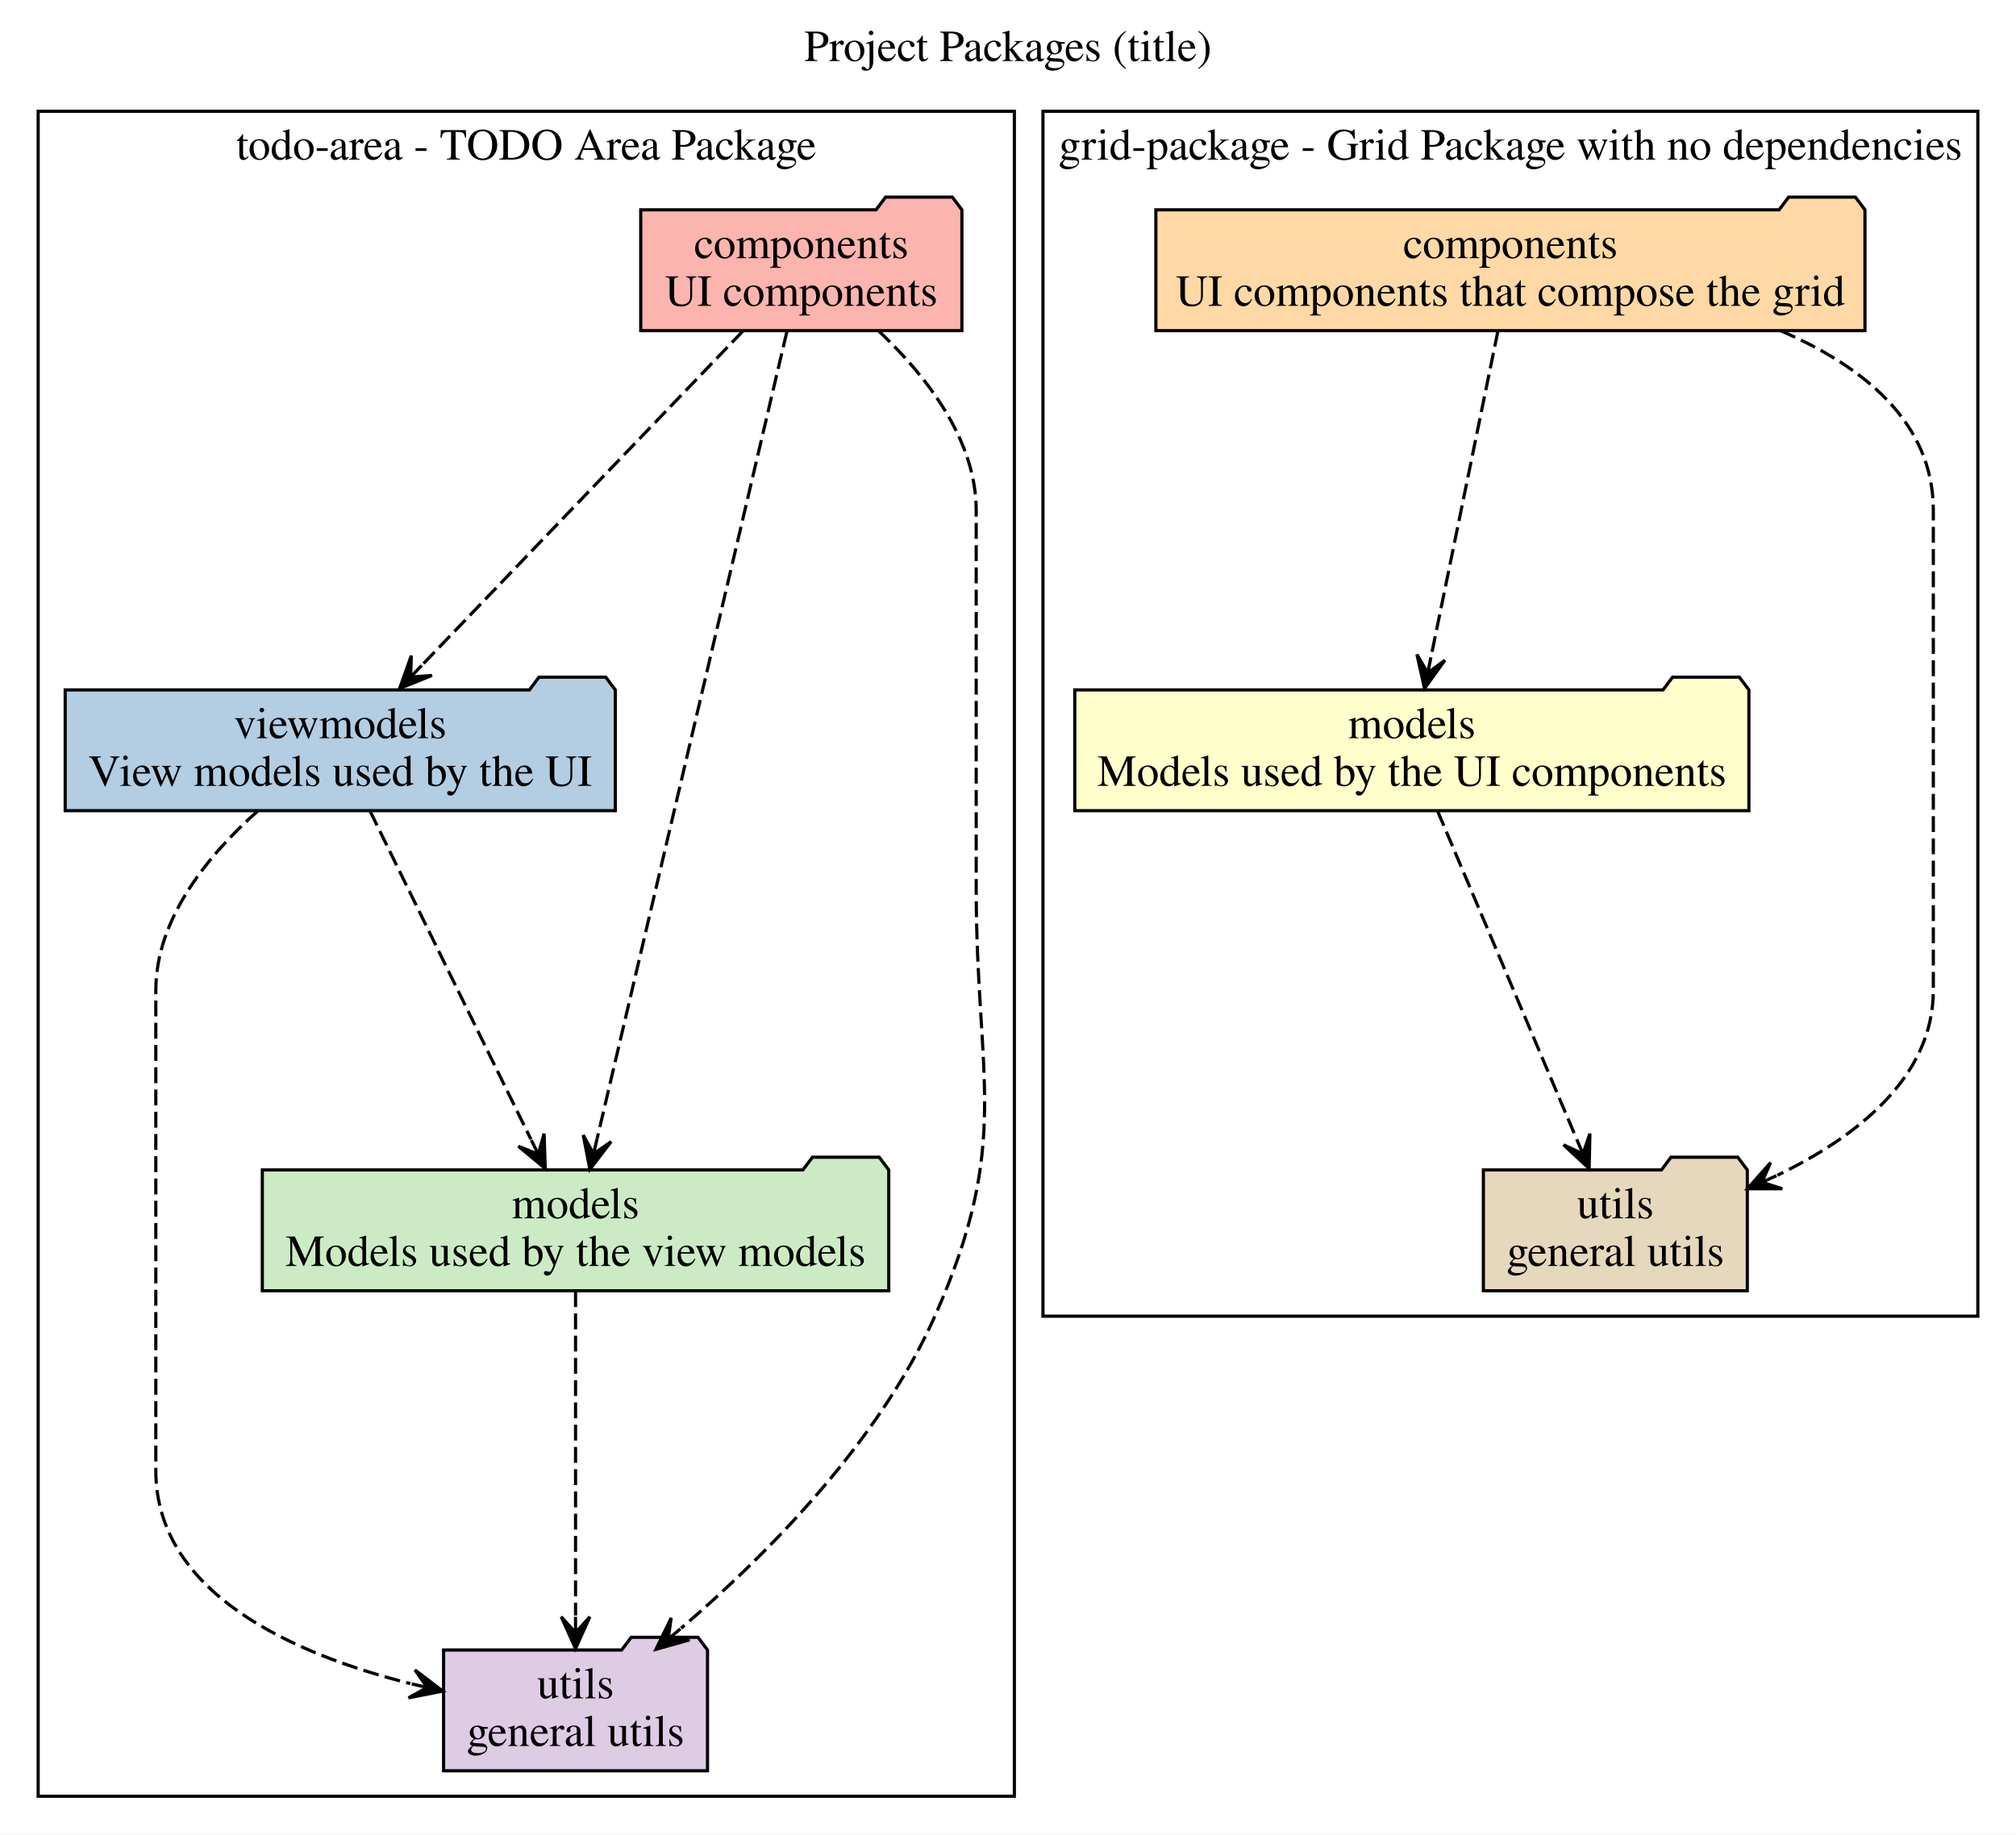
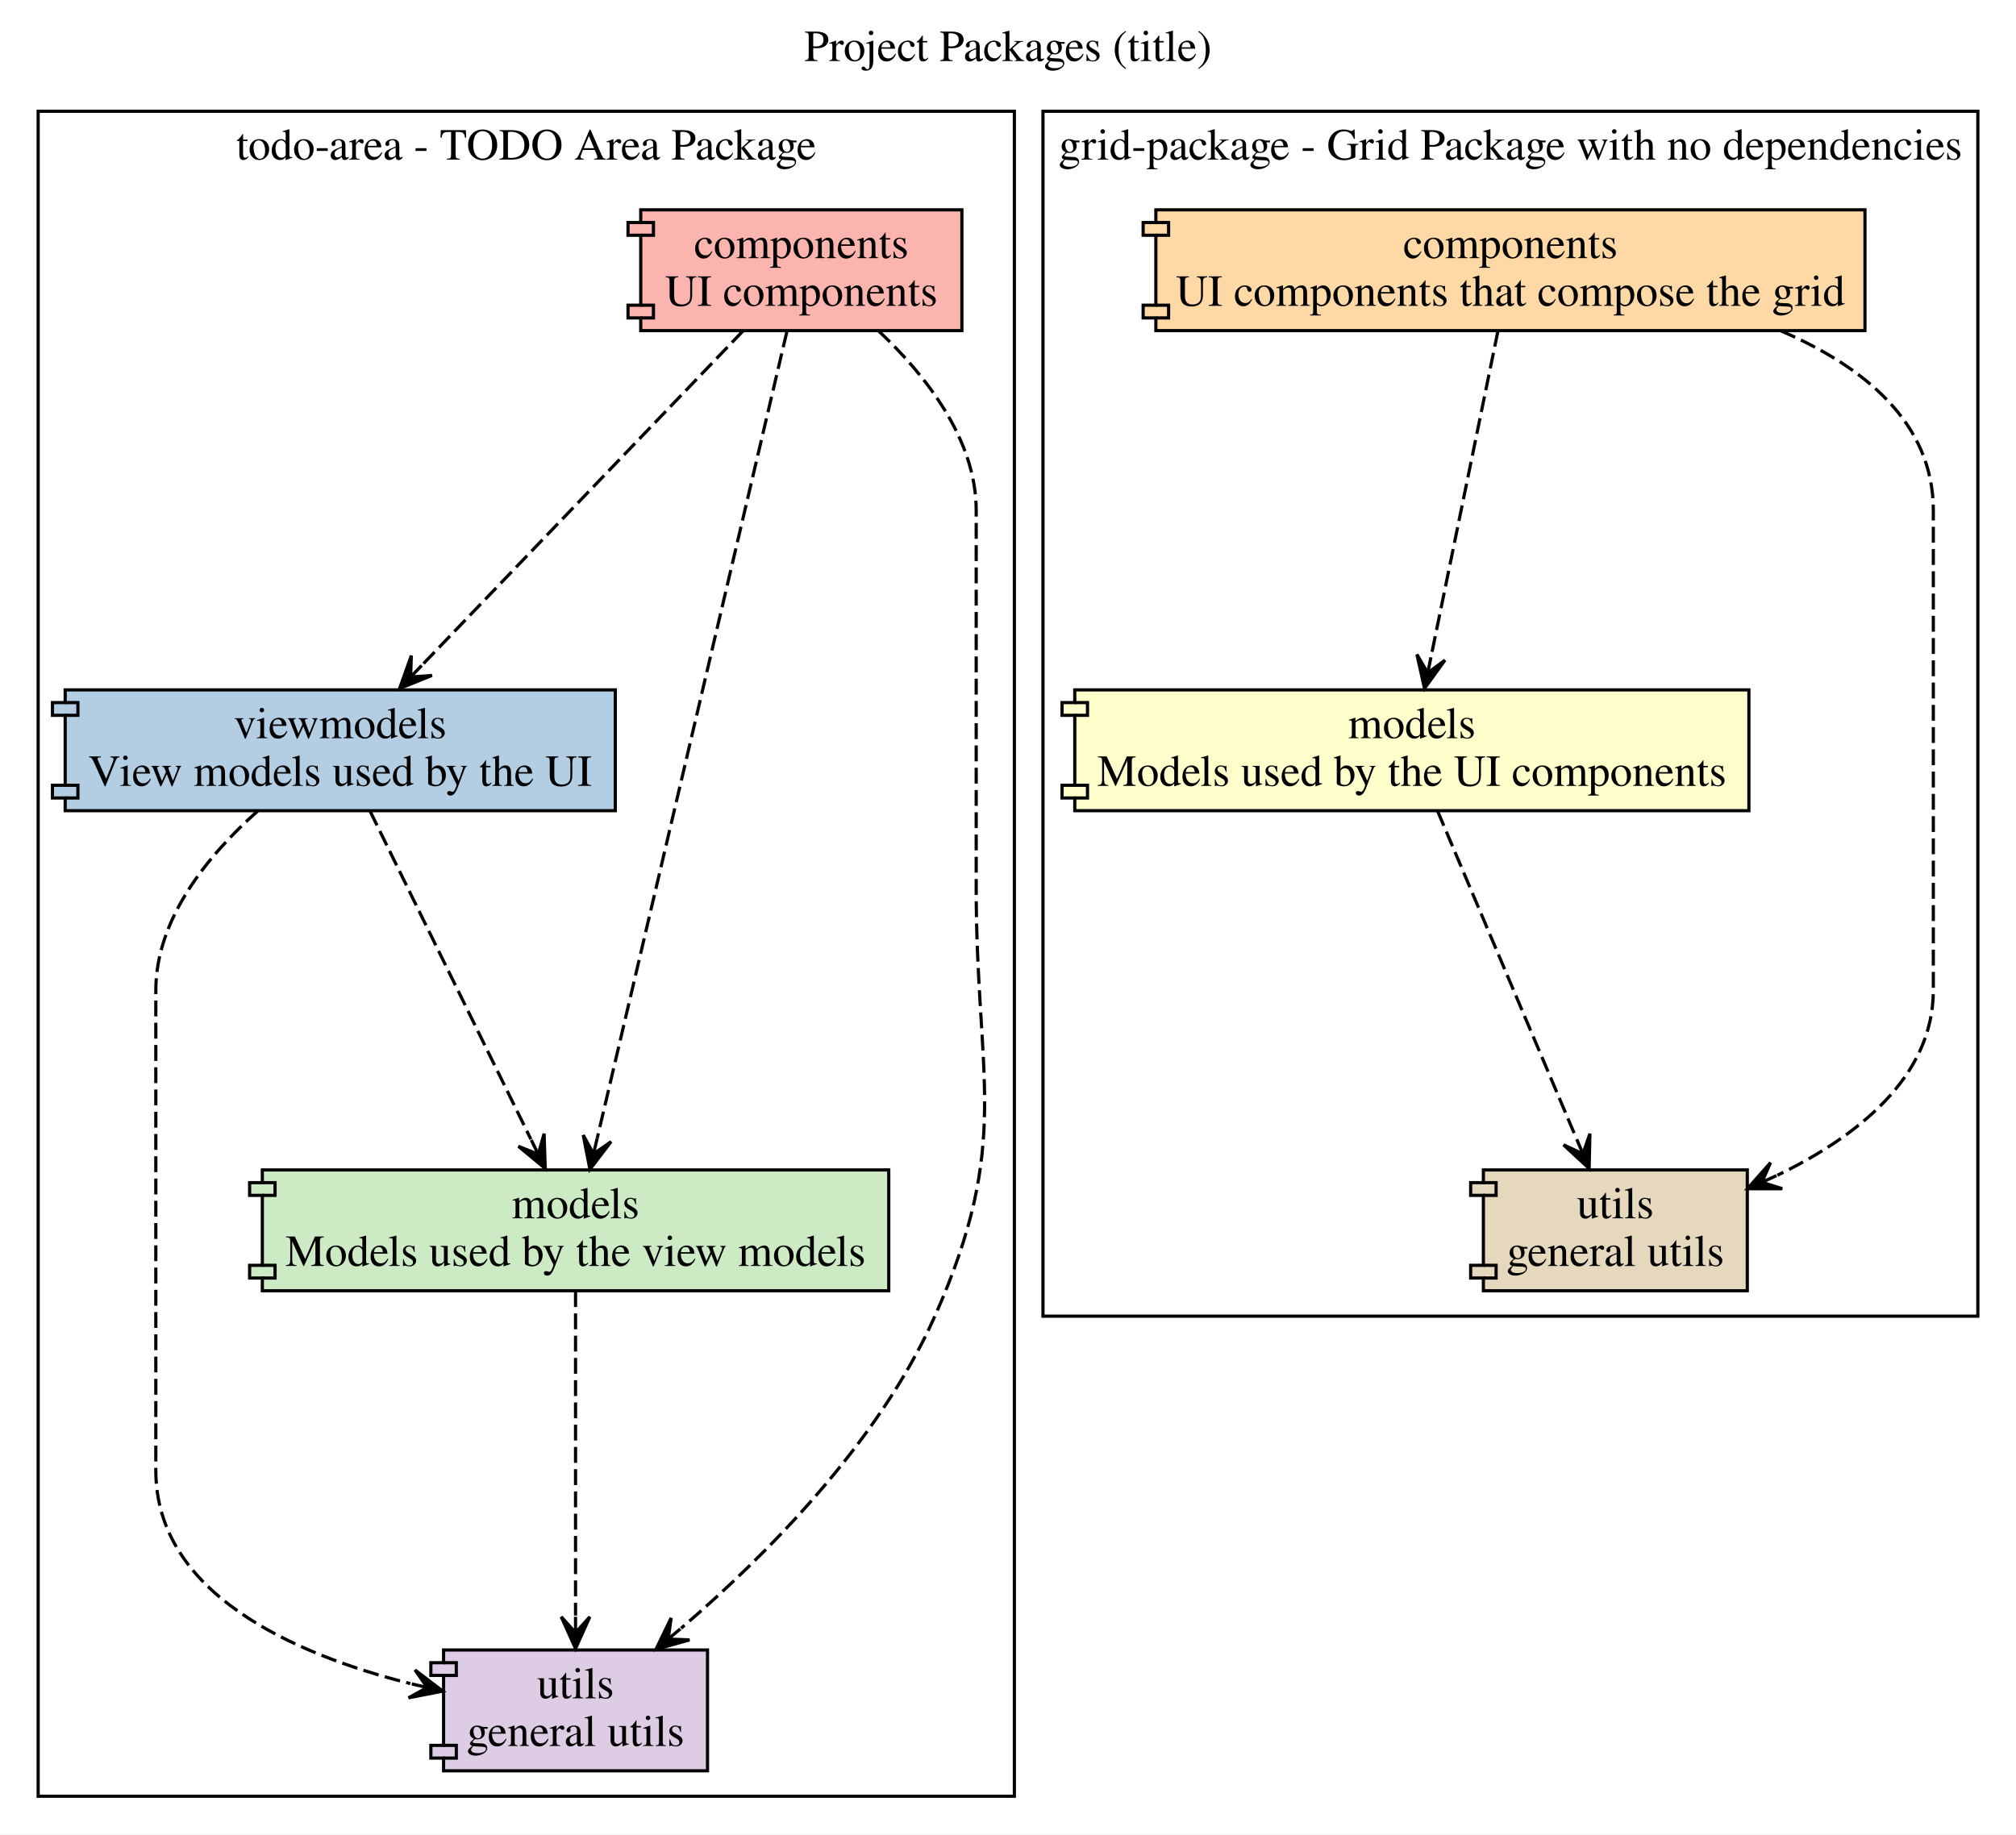
<svg xmlns="http://www.w3.org/2000/svg" width="634pt" height="577pt" viewBox="0.00 0.00 634.00 577.00">
  <g id="graph0" class="graph" transform="scale(1 1) rotate(0) translate(4 573)">
    <polygon fill="#ffffff" stroke="transparent" points="-4,4 -4,-573 630,-573 630,4 -4,4" />
    <text text-anchor="middle" x="313" y="-553.8" font-family="Times,serif" font-size="14.00" fill="#000000">Project Packages (title)</text>
    <g id="clust1" class="cluster">
      <polygon fill="#ffffff" stroke="#000000" points="8,-8 8,-538 315,-538 315,-8 8,-8" />
      <text text-anchor="middle" x="161.5" y="-522.8" font-family="Times,serif" font-size="14.00" fill="#000000">todo-area - TODO Area Package</text>
    </g>
    <g id="clust6" class="cluster">
      <polygon fill="#ffffff" stroke="#000000" points="324,-159 324,-538 618,-538 618,-159 324,-159" />
      <text text-anchor="middle" x="471" y="-522.8" font-family="Times,serif" font-size="14.00" fill="#000000">grid-package - Grid Package with no dependencies</text>
    </g>
    <g id="node1" class="node">
-       <polygon fill="#fbb4ae" stroke="#000000" points="298.5,-507 295.5,-511 274.5,-511 271.5,-507 197.5,-507 197.5,-469 298.5,-469 298.5,-507" />
+       <polygon fill="#fbb4ae" stroke="#000000" points="298.5,-507 197.5,-507 197.5,-503 193.5,-503 193.5,-499 197.5,-499 197.5,-477 193.5,-477 193.5,-473 197.5,-473 197.5,-469 298.5,-469 298.5,-507" />
+       <polyline fill="none" stroke="#000000" points="197.5,-503 201.5,-503 201.5,-499 197.5,-499 " />
+       <polyline fill="none" stroke="#000000" points="197.5,-477 201.5,-477 201.5,-473 197.5,-473 " />
      <text text-anchor="middle" x="248" y="-491.8" font-family="Times,serif" font-size="14.00" fill="#000000">components</text>
      <text text-anchor="middle" x="248" y="-476.8" font-family="Times,serif" font-size="14.00" fill="#000000">UI components</text>
    </g>
    <g id="node2" class="node">
-       <polygon fill="#b3cde3" stroke="#000000" points="189.5,-356 186.5,-360 165.5,-360 162.5,-356 16.5,-356 16.5,-318 189.5,-318 189.5,-356" />
+       <polygon fill="#b3cde3" stroke="#000000" points="189.5,-356 16.5,-356 16.5,-352 12.5,-352 12.5,-348 16.5,-348 16.5,-326 12.5,-326 12.5,-322 16.5,-322 16.5,-318 189.5,-318 189.5,-356" />
+       <polyline fill="none" stroke="#000000" points="16.5,-352 20.5,-352 20.5,-348 16.5,-348 " />
+       <polyline fill="none" stroke="#000000" points="16.5,-326 20.5,-326 20.5,-322 16.5,-322 " />
      <text text-anchor="middle" x="103" y="-340.8" font-family="Times,serif" font-size="14.00" fill="#000000">viewmodels</text>
      <text text-anchor="middle" x="103" y="-325.8" font-family="Times,serif" font-size="14.00" fill="#000000">View models used by the UI</text>
    </g>
    <g id="edge1" class="edge">
      <path fill="none" stroke="#000000" stroke-dasharray="5,2" d="M229.636,-468.876C204.064,-442.246 157.616,-393.876 128.64,-363.701" />
      <polygon fill="#000000" stroke="#000000" points="121.673,-356.446 131.845,-360.542 125.136,-360.052 128.6,-363.659 128.6,-363.659 128.6,-363.659 125.136,-360.052 125.354,-366.776 121.673,-356.446 121.673,-356.446" />
      <text text-anchor="middle" x="182" y="-408.8" font-family="Times,serif" font-size="14.00" fill="#000000"> </text>
    </g>
    <g id="node3" class="node">
-       <polygon fill="#ccebc5" stroke="#000000" points="275.5,-205 272.5,-209 251.5,-209 248.5,-205 78.5,-205 78.5,-167 275.5,-167 275.5,-205" />
+       <polygon fill="#ccebc5" stroke="#000000" points="275.5,-205 78.5,-205 78.5,-201 74.5,-201 74.5,-197 78.5,-197 78.5,-175 74.5,-175 74.5,-171 78.5,-171 78.5,-167 275.5,-167 275.5,-205" />
+       <polyline fill="none" stroke="#000000" points="78.5,-201 82.5,-201 82.5,-197 78.5,-197 " />
+       <polyline fill="none" stroke="#000000" points="78.5,-175 82.5,-175 82.5,-171 78.5,-171 " />
      <text text-anchor="middle" x="177" y="-189.8" font-family="Times,serif" font-size="14.00" fill="#000000">models</text>
      <text text-anchor="middle" x="177" y="-174.8" font-family="Times,serif" font-size="14.00" fill="#000000">Models used by the view models</text>
    </g>
    <g id="edge2" class="edge">
      <path fill="none" stroke="#000000" stroke-dasharray="5,2" d="M243.451,-468.649C231.328,-417.085 198.193,-276.146 183.811,-214.973" />
      <polygon fill="#000000" stroke="#000000" points="181.512,-205.19 188.181,-213.894 182.656,-210.057 183.8,-214.924 183.8,-214.924 183.8,-214.924 182.656,-210.057 179.42,-215.954 181.512,-205.19 181.512,-205.19" />
      <text text-anchor="middle" x="218" y="-333.3" font-family="Times,serif" font-size="14.00" fill="#000000"> </text>
    </g>
    <g id="node4" class="node">
-       <polygon fill="#decbe4" stroke="#000000" points="218.5,-54 215.5,-58 194.5,-58 191.5,-54 135.5,-54 135.5,-16 218.5,-16 218.5,-54" />
+       <polygon fill="#decbe4" stroke="#000000" points="218.5,-54 135.5,-54 135.5,-50 131.5,-50 131.5,-46 135.5,-46 135.5,-24 131.5,-24 131.5,-20 135.5,-20 135.5,-16 218.5,-16 218.5,-54" />
+       <polyline fill="none" stroke="#000000" points="135.5,-50 139.5,-50 139.5,-46 135.5,-46 " />
+       <polyline fill="none" stroke="#000000" points="135.5,-24 139.5,-24 139.5,-20 135.5,-20 " />
      <text text-anchor="middle" x="177" y="-38.8" font-family="Times,serif" font-size="14.00" fill="#000000">utils</text>
      <text text-anchor="middle" x="177" y="-23.8" font-family="Times,serif" font-size="14.00" fill="#000000">general utils</text>
    </g>
    <g id="edge3" class="edge">
      <path fill="none" stroke="#000000" stroke-dasharray="5,2" d="M272.284,-468.929C287.018,-455.07 303,-434.879 303,-412.5 303,-412.5 303,-412.5 303,-293.5 303,-233.444 314.362,-213.893 290,-159 272.333,-119.192 236.752,-83.582 210.211,-60.847" />
      <polygon fill="#000000" stroke="#000000" points="202.294,-54.215 212.85,-57.187 206.127,-57.426 209.96,-60.637 209.96,-60.637 209.96,-60.637 206.127,-57.426 207.07,-64.086 202.294,-54.215 202.294,-54.215" />
      <text text-anchor="middle" x="306" y="-257.8" font-family="Times,serif" font-size="14.00" fill="#000000"> </text>
    </g>
    <g id="edge4" class="edge">
      <path fill="none" stroke="#000000" stroke-dasharray="5,2" d="M112.372,-317.876C125.146,-291.81 148.127,-244.916 162.963,-214.643" />
      <polygon fill="#000000" stroke="#000000" points="167.47,-205.446 167.11,-216.406 165.27,-209.936 163.07,-214.426 163.07,-214.426 163.07,-214.426 165.27,-209.936 159.029,-212.445 167.47,-205.446 167.47,-205.446" />
      <text text-anchor="middle" x="144" y="-257.8" font-family="Times,serif" font-size="14.00" fill="#000000"> </text>
    </g>
    <g id="edge5" class="edge">
      <path fill="none" stroke="#000000" stroke-dasharray="5,2" d="M77.054,-317.904C61.611,-304.175 45,-284.145 45,-261.5 45,-261.5 45,-261.5 45,-110.5 45,-71.889 88.081,-52.753 125.02,-43.442" />
      <polygon fill="#000000" stroke="#000000" points="135.234,-41.068 126.513,-47.715 130.364,-42.2 125.494,-43.332 125.494,-43.332 125.494,-43.332 130.364,-42.2 124.475,-38.949 135.234,-41.068 135.234,-41.068" />
      <text text-anchor="middle" x="47" y="-182.3" font-family="Times,serif" font-size="14.00" fill="#000000"> </text>
    </g>
    <g id="edge6" class="edge">
      <path fill="none" stroke="#000000" stroke-dasharray="5,2" d="M177,-166.876C177,-141.148 177,-95.13 177,-64.831" />
      <polygon fill="#000000" stroke="#000000" points="177,-54.446 181.5,-64.446 177,-59.446 177,-64.446 177,-64.446 177,-64.446 177,-59.446 172.5,-64.446 177,-54.446 177,-54.446" />
      <text text-anchor="middle" x="179" y="-106.8" font-family="Times,serif" font-size="14.00" fill="#000000"> </text>
    </g>
    <g id="node5" class="node">
-       <polygon fill="#fed9a6" stroke="#000000" points="582.5,-507 579.5,-511 558.5,-511 555.5,-507 359.5,-507 359.5,-469 582.5,-469 582.5,-507" />
+       <polygon fill="#fed9a6" stroke="#000000" points="582.5,-507 359.5,-507 359.5,-503 355.5,-503 355.5,-499 359.5,-499 359.5,-477 355.5,-477 355.5,-473 359.5,-473 359.5,-469 582.5,-469 582.5,-507" />
+       <polyline fill="none" stroke="#000000" points="359.5,-503 363.5,-503 363.5,-499 359.5,-499 " />
+       <polyline fill="none" stroke="#000000" points="359.5,-477 363.5,-477 363.5,-473 359.5,-473 " />
      <text text-anchor="middle" x="471" y="-491.8" font-family="Times,serif" font-size="14.00" fill="#000000">components</text>
      <text text-anchor="middle" x="471" y="-476.8" font-family="Times,serif" font-size="14.00" fill="#000000">UI components that compose the grid</text>
    </g>
    <g id="node6" class="node">
-       <polygon fill="#ffffcc" stroke="#000000" points="546,-356 543,-360 522,-360 519,-356 334,-356 334,-318 546,-318 546,-356" />
+       <polygon fill="#ffffcc" stroke="#000000" points="546,-356 334,-356 334,-352 330,-352 330,-348 334,-348 334,-326 330,-326 330,-322 334,-322 334,-318 546,-318 546,-356" />
+       <polyline fill="none" stroke="#000000" points="334,-352 338,-352 338,-348 334,-348 " />
+       <polyline fill="none" stroke="#000000" points="334,-326 338,-326 338,-322 334,-322 " />
      <text text-anchor="middle" x="440" y="-340.8" font-family="Times,serif" font-size="14.00" fill="#000000">models</text>
      <text text-anchor="middle" x="440" y="-325.8" font-family="Times,serif" font-size="14.00" fill="#000000">Models used by the UI components</text>
    </g>
    <g id="edge7" class="edge">
      <path fill="none" stroke="#000000" stroke-dasharray="5,2" d="M467.074,-468.876C461.769,-443.036 452.262,-396.726 446.043,-366.433" />
      <polygon fill="#000000" stroke="#000000" points="443.992,-356.446 450.411,-365.337 444.998,-361.344 446.003,-366.242 446.003,-366.242 446.003,-366.242 444.998,-361.344 441.595,-367.147 443.992,-356.446 443.992,-356.446" />
      <text text-anchor="middle" x="458" y="-408.8" font-family="Times,serif" font-size="14.00" fill="#000000"> </text>
    </g>
    <g id="node7" class="node">
-       <polygon fill="#e5d8bd" stroke="#000000" points="545.5,-205 542.5,-209 521.5,-209 518.5,-205 462.5,-205 462.5,-167 545.5,-167 545.5,-205" />
+       <polygon fill="#e5d8bd" stroke="#000000" points="545.5,-205 462.5,-205 462.5,-201 458.5,-201 458.5,-197 462.5,-197 462.5,-175 458.5,-175 458.5,-171 462.5,-171 462.5,-167 545.5,-167 545.5,-205" />
+       <polyline fill="none" stroke="#000000" points="462.5,-201 466.5,-201 466.5,-197 462.5,-197 " />
+       <polyline fill="none" stroke="#000000" points="462.5,-175 466.5,-175 466.5,-171 462.5,-171 " />
      <text text-anchor="middle" x="504" y="-189.8" font-family="Times,serif" font-size="14.00" fill="#000000">utils</text>
      <text text-anchor="middle" x="504" y="-174.8" font-family="Times,serif" font-size="14.00" fill="#000000">general utils</text>
    </g>
    <g id="edge8" class="edge">
      <path fill="none" stroke="#000000" stroke-dasharray="5,2" d="M555.984,-468.962C582.05,-457.751 604,-440.113 604,-412.5 604,-412.5 604,-412.5 604,-261.5 604,-234.013 579.638,-215.266 554.962,-203.329" />
      <polygon fill="#000000" stroke="#000000" points="545.54,-199.083 556.506,-199.089 550.099,-201.137 554.657,-203.191 554.657,-203.191 554.657,-203.191 550.099,-201.137 552.808,-207.294 545.54,-199.083 545.54,-199.083" />
      <text text-anchor="middle" x="606" y="-333.3" font-family="Times,serif" font-size="14.00" fill="#000000"> </text>
    </g>
    <g id="edge9" class="edge">
      <path fill="none" stroke="#000000" stroke-dasharray="5,2" d="M448.106,-317.876C459.106,-291.923 478.857,-245.321 491.693,-215.037" />
      <polygon fill="#000000" stroke="#000000" points="495.758,-205.446 495.999,-216.409 493.807,-210.049 491.856,-214.653 491.856,-214.653 491.856,-214.653 493.807,-210.049 487.712,-212.897 495.758,-205.446 495.758,-205.446" />
      <text text-anchor="middle" x="476" y="-257.8" font-family="Times,serif" font-size="14.00" fill="#000000"> </text>
    </g>
  </g>
</svg>
